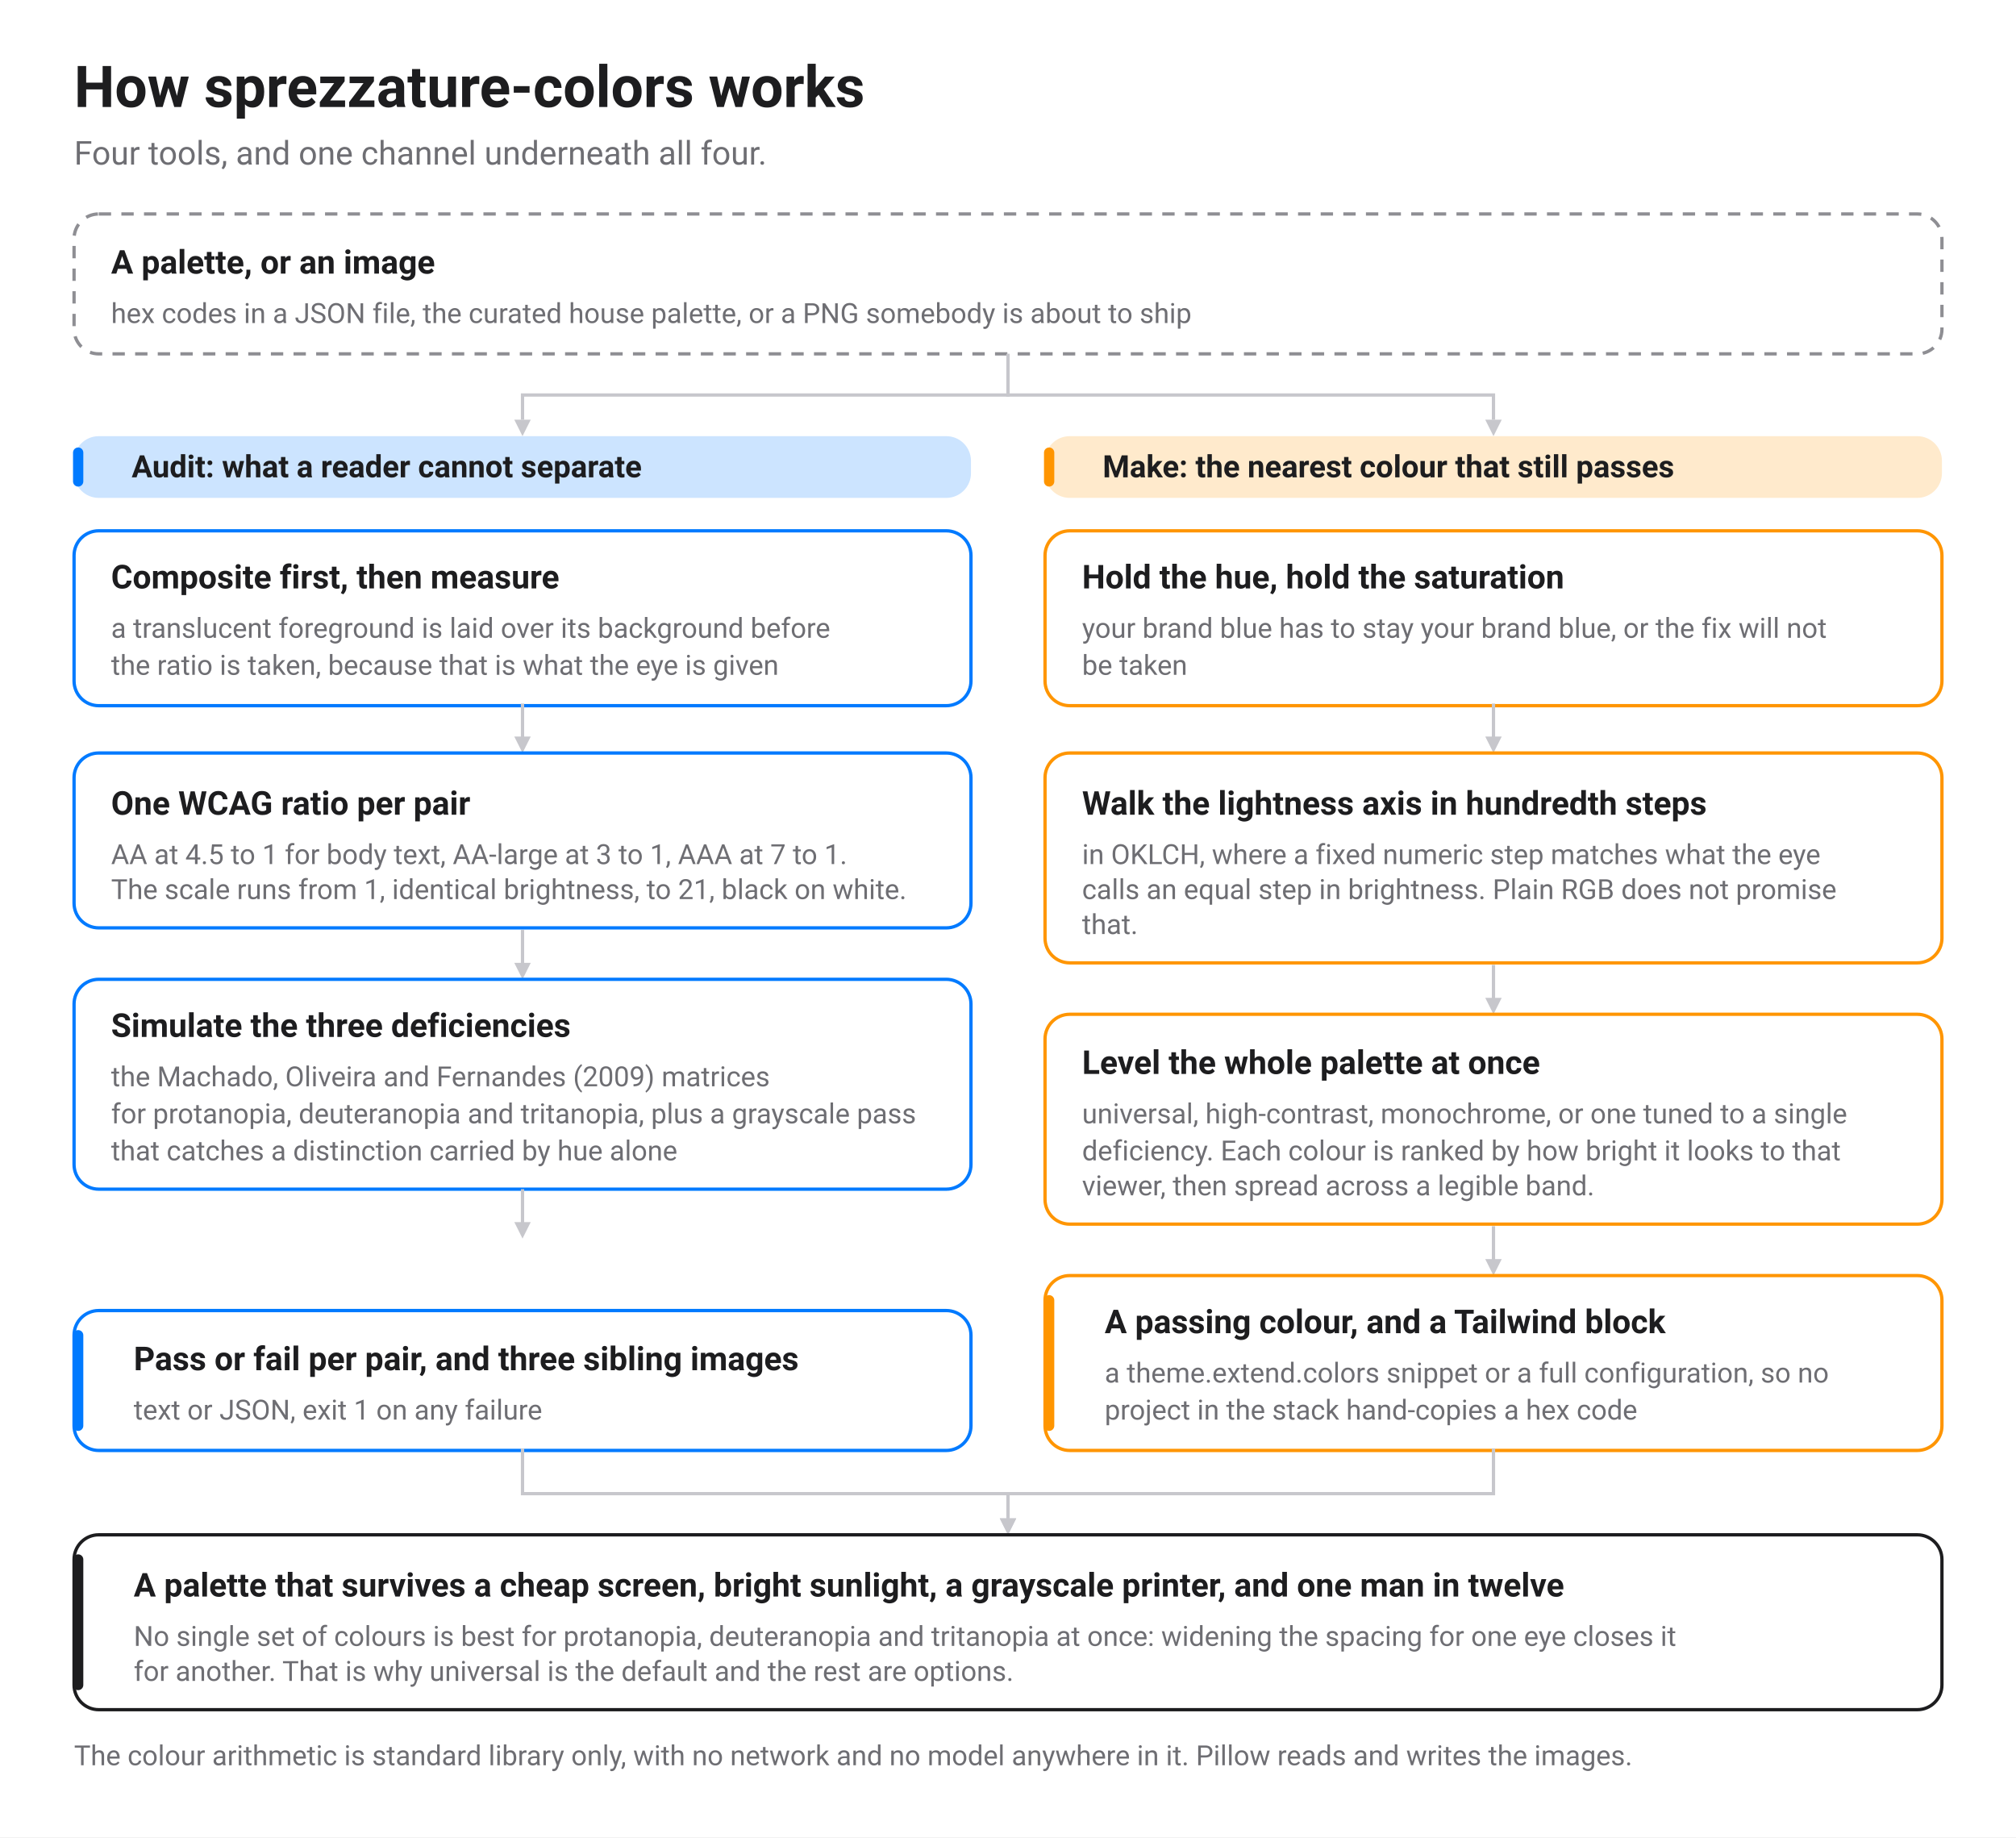
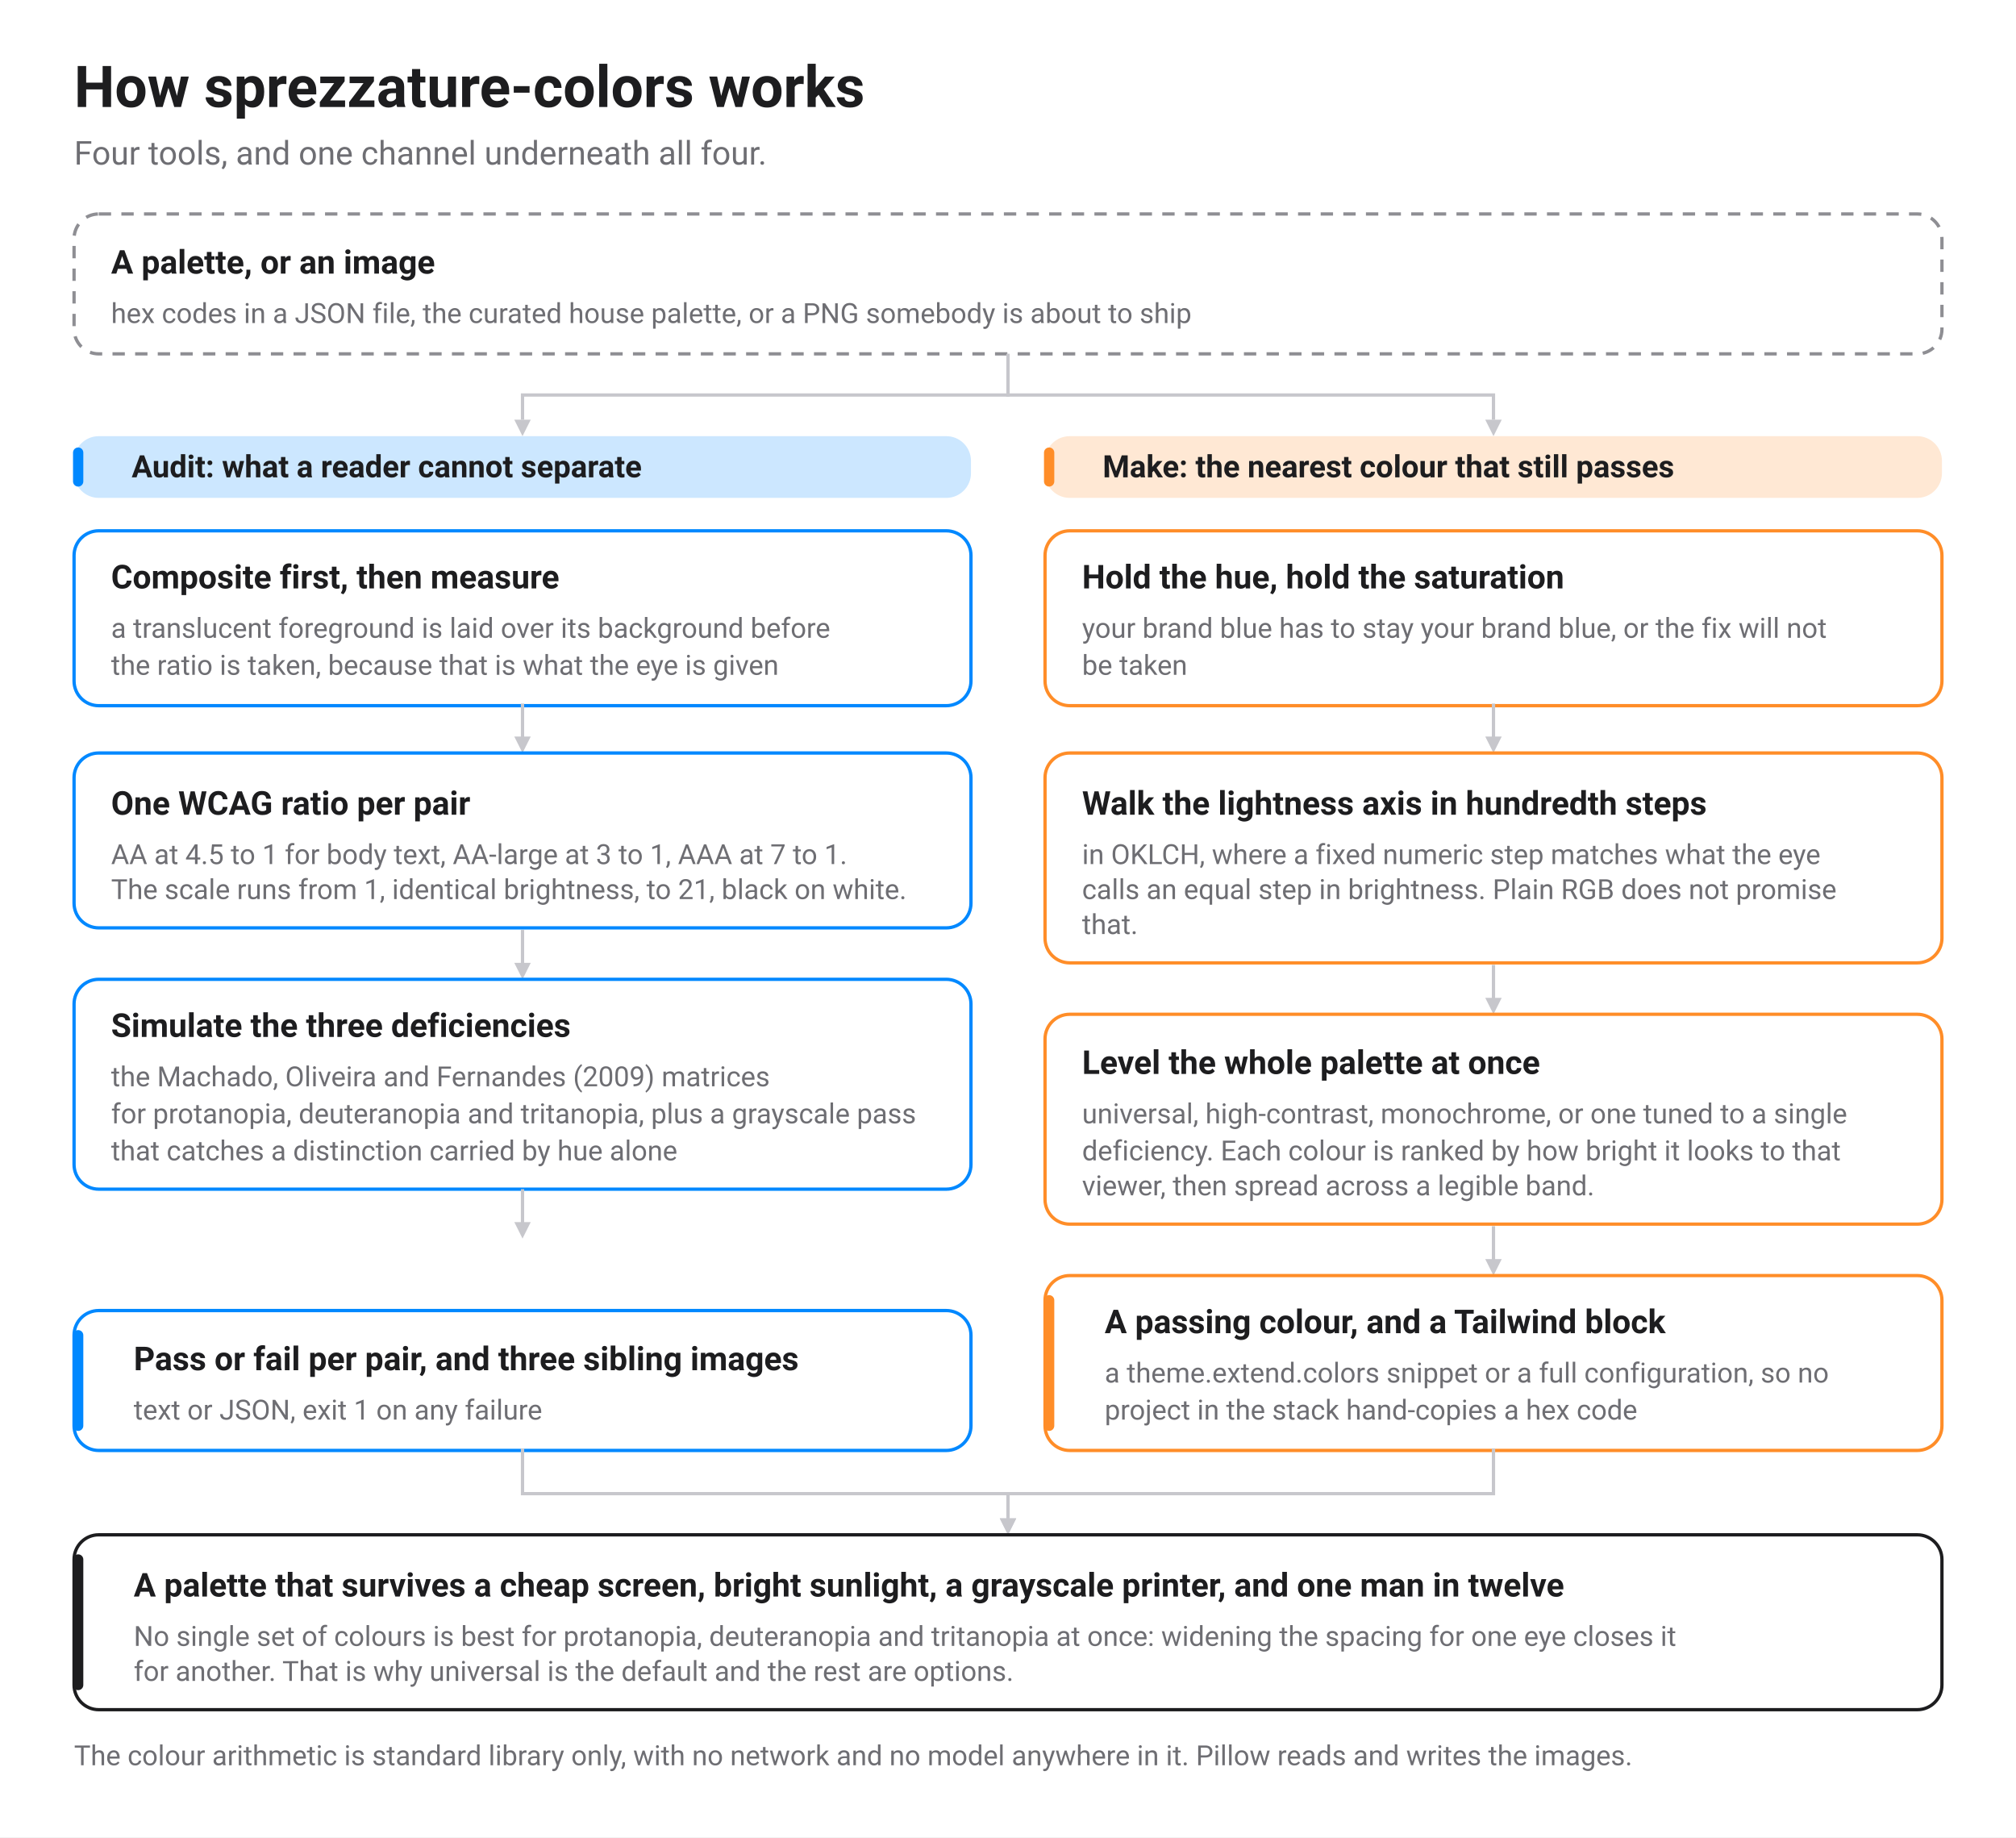
<svg xmlns="http://www.w3.org/2000/svg" width="980" height="893" viewBox="0 0 980 893" font-family="Roboto, Helvetica Neue, Helvetica, Arial, sans-serif" role="img" aria-labelledby="colors-hiw-title colors-hiw-desc">
-   <style>@media (prefers-color-scheme: dark){rect[fill="#FFFFFF"]{fill:#141416;}rect.paper{fill:#0B0B0C;}[fill="#1D1D1F"]{fill:#F2F2F7;}[fill="#6E6E73"]{fill:#9C9CA3;}[stroke="#1D1D1F"]{stroke:#F2F2F7;}[stroke="#C7C7CC"]{stroke:#5A5A5E;}[fill="#C7C7CC"]{fill:#5A5A5E;}rect[fill="#CCE4FF"]{fill:#082646;}rect[fill="#FFEACC"]{fill:#462C09;}}</style>
+   <style>@media (prefers-color-scheme: dark){rect[fill="#FFFFFF"]{fill:#141416;}rect.paper{fill:#0B0B0C;}[fill="#1D1D1F"]{fill:#F2F2F7;}[fill="#6E6E73"]{fill:#9C9CA3;}[stroke="#1D1D1F"]{stroke:#F2F2F7;}[stroke="#C7C7CC"]{stroke:#5A5A5E;}[fill="#C7C7CC"]{fill:#5A5A5E;}rect[fill="#CCE7FF"]{fill:#082946;}rect[fill="#FFE8D4"]{fill:#462A13;}}</style>
  <rect class="paper" width="980" height="893" fill="#FFFFFF" />
  <text x="36" y="52" font-size="28" font-weight="700" fill="#1D1D1F">How sprezzature-colors works</text>
  <text x="36" y="80" font-size="16" font-weight="400" fill="#6E6E73">Four tools, and one channel underneath all four.</text>
  <rect x="36" y="104" width="908" height="68" rx="12" fill="#FFFFFF" stroke="#8E8E93" stroke-width="1.6" stroke-dasharray="6 5" />
  <text x="54" y="133" font-size="16" font-weight="600" fill="#1D1D1F">A palette, or an image</text>
  <text x="54" y="157" font-size="13.5" font-weight="400" fill="#6E6E73">hex codes in a JSON file, the curated house palette, or a PNG somebody is about to ship</text>
  <path d="M490,172 V192 H254 V204" stroke="#C7C7CC" stroke-width="1.6" fill="none" />
  <path d="M250,204 L254,212 L258,204" fill="#C7C7CC" />
  <path d="M490,172 V192 H726 V204" stroke="#C7C7CC" stroke-width="1.6" fill="none" />
  <path d="M722,204 L726,212 L730,204" fill="#C7C7CC" />
-   <rect x="36" y="212" width="436" height="30" rx="12" fill="#CCE4FF" />
-   <path d="M38,220 v14" stroke="#007AFF" stroke-width="5" stroke-linecap="round" fill="none" />
+   <rect x="36" y="212" width="436" height="30" rx="12" fill="#CCE7FF" />
+   <path d="M38,220 v14" stroke="#0088FF" stroke-width="5" stroke-linecap="round" fill="none" />
  <text x="64" y="232" font-size="15" font-weight="700" fill="#1D1D1F">Audit: what a reader cannot separate</text>
-   <rect x="36" y="258" width="436" height="85" rx="12" fill="#FFFFFF" stroke="#007AFF" stroke-width="1.6" />
+   <rect x="36" y="258" width="436" height="85" rx="12" fill="#FFFFFF" stroke="#0088FF" stroke-width="1.6" />
  <text x="54" y="286" font-size="16" font-weight="600" fill="#1D1D1F">Composite first, then measure</text>
  <text x="54" y="310" font-size="13.5" font-weight="400" fill="#6E6E73">a translucent foreground is laid over its background before</text>
  <text x="54" y="328" font-size="13.5" font-weight="400" fill="#6E6E73">the ratio is taken, because that is what the eye is given</text>
  <path d="M254,342 v17" stroke="#C7C7CC" stroke-width="1.6" fill="none" />
  <path d="M250,358 L254,366 L258,358" fill="#C7C7CC" />
-   <rect x="36" y="366" width="436" height="85" rx="12" fill="#FFFFFF" stroke="#007AFF" stroke-width="1.6" />
+   <rect x="36" y="366" width="436" height="85" rx="12" fill="#FFFFFF" stroke="#0088FF" stroke-width="1.6" />
  <text x="54" y="396" font-size="16" font-weight="600" fill="#1D1D1F">One WCAG ratio per pair</text>
  <text x="54" y="420" font-size="13.5" font-weight="400" fill="#6E6E73">AA at 4.5 to 1 for body text, AA-large at 3 to 1, AAA at 7 to 1.</text>
  <text x="54" y="437" font-size="13.5" font-weight="400" fill="#6E6E73">The scale runs from 1, identical brightness, to 21, black on white.</text>
  <path d="M254,452 v17" stroke="#C7C7CC" stroke-width="1.6" fill="none" />
  <path d="M250,468 L254,476 L258,468" fill="#C7C7CC" />
-   <rect x="36" y="476" width="436" height="102" rx="12" fill="#FFFFFF" stroke="#007AFF" stroke-width="1.6" />
+   <rect x="36" y="476" width="436" height="102" rx="12" fill="#FFFFFF" stroke="#0088FF" stroke-width="1.6" />
  <text x="54" y="504" font-size="16" font-weight="600" fill="#1D1D1F">Simulate the three deficiencies</text>
  <text x="54" y="528" font-size="13.5" font-weight="400" fill="#6E6E73">the Machado, Oliveira and Fernandes (2009) matrices</text>
  <text x="54" y="546" font-size="13.5" font-weight="400" fill="#6E6E73">for protanopia, deuteranopia and tritanopia, plus a grayscale pass</text>
  <text x="54" y="564" font-size="13.5" font-weight="400" fill="#6E6E73">that catches a distinction carried by hue alone</text>
  <path d="M254,578 v17" stroke="#C7C7CC" stroke-width="1.6" fill="none" />
  <path d="M250,594 L254,602 L258,594" fill="#C7C7CC" />
-   <rect x="36" y="637" width="436" height="68" rx="12" fill="#FFFFFF" stroke="#007AFF" stroke-width="1.6" />
-   <path d="M38,649 v44" stroke="#007AFF" stroke-width="5" stroke-linecap="round" fill="none" />
+   <rect x="36" y="637" width="436" height="68" rx="12" fill="#FFFFFF" stroke="#0088FF" stroke-width="1.6" />
+   <path d="M38,649 v44" stroke="#0088FF" stroke-width="5" stroke-linecap="round" fill="none" />
  <text x="65" y="666" font-size="16" font-weight="600" fill="#1D1D1F">Pass or fail per pair, and three sibling images</text>
  <text x="65" y="690" font-size="13.5" font-weight="400" fill="#6E6E73">text or JSON, exit 1 on any failure</text>
-   <rect x="508" y="212" width="436" height="30" rx="12" fill="#FFEACC" />
-   <path d="M510,220 v14" stroke="#FF9500" stroke-width="5" stroke-linecap="round" fill="none" />
+   <rect x="508" y="212" width="436" height="30" rx="12" fill="#FFE8D4" />
+   <path d="M510,220 v14" stroke="#FF8D28" stroke-width="5" stroke-linecap="round" fill="none" />
  <text x="536" y="232" font-size="15" font-weight="700" fill="#1D1D1F">Make: the nearest colour that still passes</text>
-   <rect x="508" y="258" width="436" height="85" rx="12" fill="#FFFFFF" stroke="#FF9500" stroke-width="1.6" />
+   <rect x="508" y="258" width="436" height="85" rx="12" fill="#FFFFFF" stroke="#FF8D28" stroke-width="1.6" />
  <text x="526" y="286" font-size="16" font-weight="600" fill="#1D1D1F">Hold the hue, hold the saturation</text>
  <text x="526" y="310" font-size="13.5" font-weight="400" fill="#6E6E73">your brand blue has to stay your brand blue, or the fix will not</text>
  <text x="526" y="328" font-size="13.5" font-weight="400" fill="#6E6E73">be taken</text>
  <path d="M726,342 v17" stroke="#C7C7CC" stroke-width="1.6" fill="none" />
  <path d="M722,358 L726,366 L730,358" fill="#C7C7CC" />
-   <rect x="508" y="366" width="436" height="102" rx="12" fill="#FFFFFF" stroke="#FF9500" stroke-width="1.6" />
+   <rect x="508" y="366" width="436" height="102" rx="12" fill="#FFFFFF" stroke="#FF8D28" stroke-width="1.6" />
  <text x="526" y="396" font-size="16" font-weight="600" fill="#1D1D1F">Walk the lightness axis in hundredth steps</text>
  <text x="526" y="420" font-size="13.5" font-weight="400" fill="#6E6E73">in OKLCH, where a fixed numeric step matches what the eye</text>
  <text x="526" y="437" font-size="13.5" font-weight="400" fill="#6E6E73">calls an equal step in brightness. Plain RGB does not promise</text>
  <text x="526" y="454" font-size="13.5" font-weight="400" fill="#6E6E73">that.</text>
  <path d="M726,469 v17" stroke="#C7C7CC" stroke-width="1.6" fill="none" />
  <path d="M722,485 L726,493 L730,485" fill="#C7C7CC" />
-   <rect x="508" y="493" width="436" height="102" rx="12" fill="#FFFFFF" stroke="#FF9500" stroke-width="1.6" />
+   <rect x="508" y="493" width="436" height="102" rx="12" fill="#FFFFFF" stroke="#FF8D28" stroke-width="1.6" />
  <text x="526" y="522" font-size="16" font-weight="600" fill="#1D1D1F">Level the whole palette at once</text>
  <text x="526" y="546" font-size="13.5" font-weight="400" fill="#6E6E73">universal, high-contrast, monochrome, or one tuned to a single</text>
  <text x="526" y="564" font-size="13.5" font-weight="400" fill="#6E6E73">deficiency. Each colour is ranked by how bright it looks to that</text>
  <text x="526" y="581" font-size="13.5" font-weight="400" fill="#6E6E73">viewer, then spread across a legible band.</text>
  <path d="M726,596 v17" stroke="#C7C7CC" stroke-width="1.6" fill="none" />
  <path d="M722,612 L726,620 L730,612" fill="#C7C7CC" />
-   <rect x="508" y="620" width="436" height="85" rx="12" fill="#FFFFFF" stroke="#FF9500" stroke-width="1.6" />
-   <path d="M510,632 v61" stroke="#FF9500" stroke-width="5" stroke-linecap="round" fill="none" />
+   <rect x="508" y="620" width="436" height="85" rx="12" fill="#FFFFFF" stroke="#FF8D28" stroke-width="1.6" />
+   <path d="M510,632 v61" stroke="#FF8D28" stroke-width="5" stroke-linecap="round" fill="none" />
  <text x="537" y="648" font-size="16" font-weight="600" fill="#1D1D1F">A passing colour, and a Tailwind block</text>
  <text x="537" y="672" font-size="13.5" font-weight="400" fill="#6E6E73">a theme.extend.colors snippet or a full configuration, so no</text>
  <text x="537" y="690" font-size="13.5" font-weight="400" fill="#6E6E73">project in the stack hand-copies a hex code</text>
  <path d="M254,704 V726 H490 V738" stroke="#C7C7CC" stroke-width="1.6" fill="none" />
  <path d="M486,738 L490,746 L494,738" fill="#C7C7CC" />
  <path d="M726,704 V726 H490 V738" stroke="#C7C7CC" stroke-width="1.6" fill="none" />
  <path d="M486,738 L490,746 L494,738" fill="#C7C7CC" />
  <rect x="36" y="746" width="908" height="85" rx="12" fill="#FFFFFF" stroke="#1D1D1F" stroke-width="1.6" />
  <path d="M38,758 v61" stroke="#1D1D1F" stroke-width="5" stroke-linecap="round" fill="none" />
  <text x="65" y="776" font-size="16" font-weight="600" fill="#1D1D1F">A palette that survives a cheap screen, bright sunlight, a grayscale printer, and one man in twelve</text>
  <text x="65" y="800" font-size="13.5" font-weight="400" fill="#6E6E73">No single set of colours is best for protanopia, deuteranopia and tritanopia at once: widening the spacing for one eye closes it</text>
  <text x="65" y="817" font-size="13.5" font-weight="400" fill="#6E6E73">for another. That is why universal is the default and the rest are options.</text>
  <text x="36" y="858" font-size="13.5" font-weight="400" fill="#6E6E73">The colour arithmetic is standard library only, with no network and no model anywhere in it. Pillow reads and writes the images.</text>
</svg>
